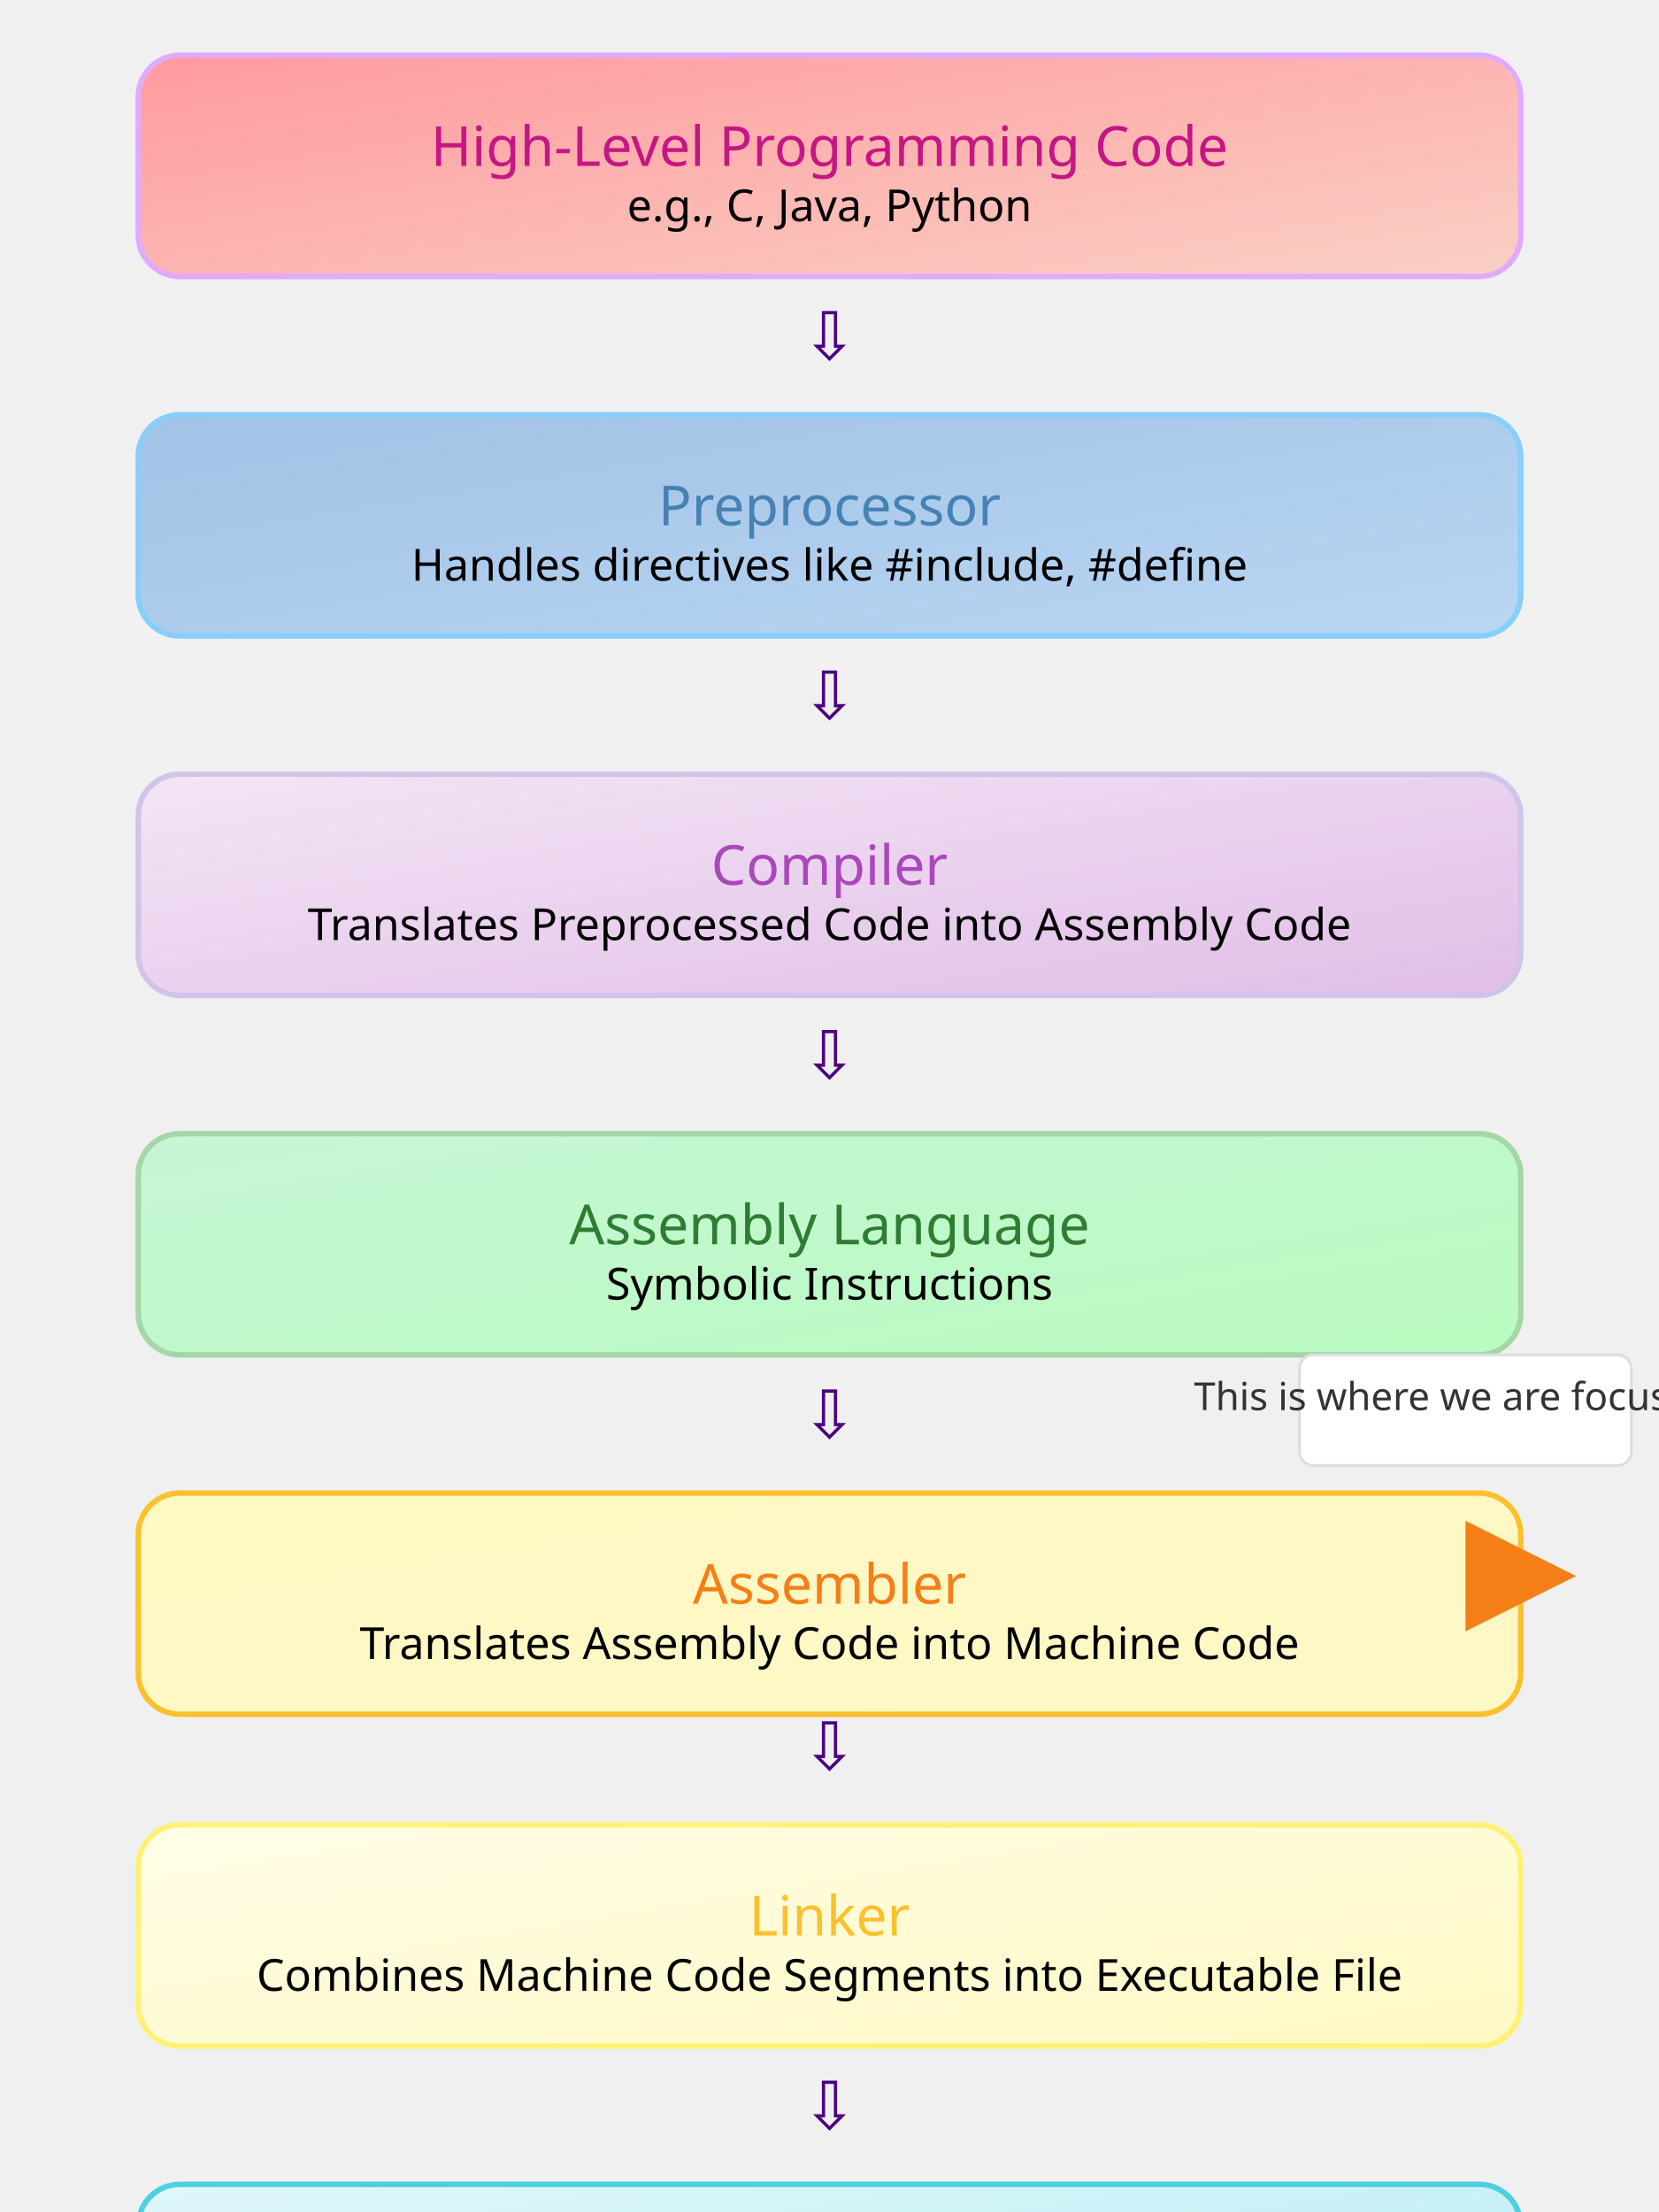
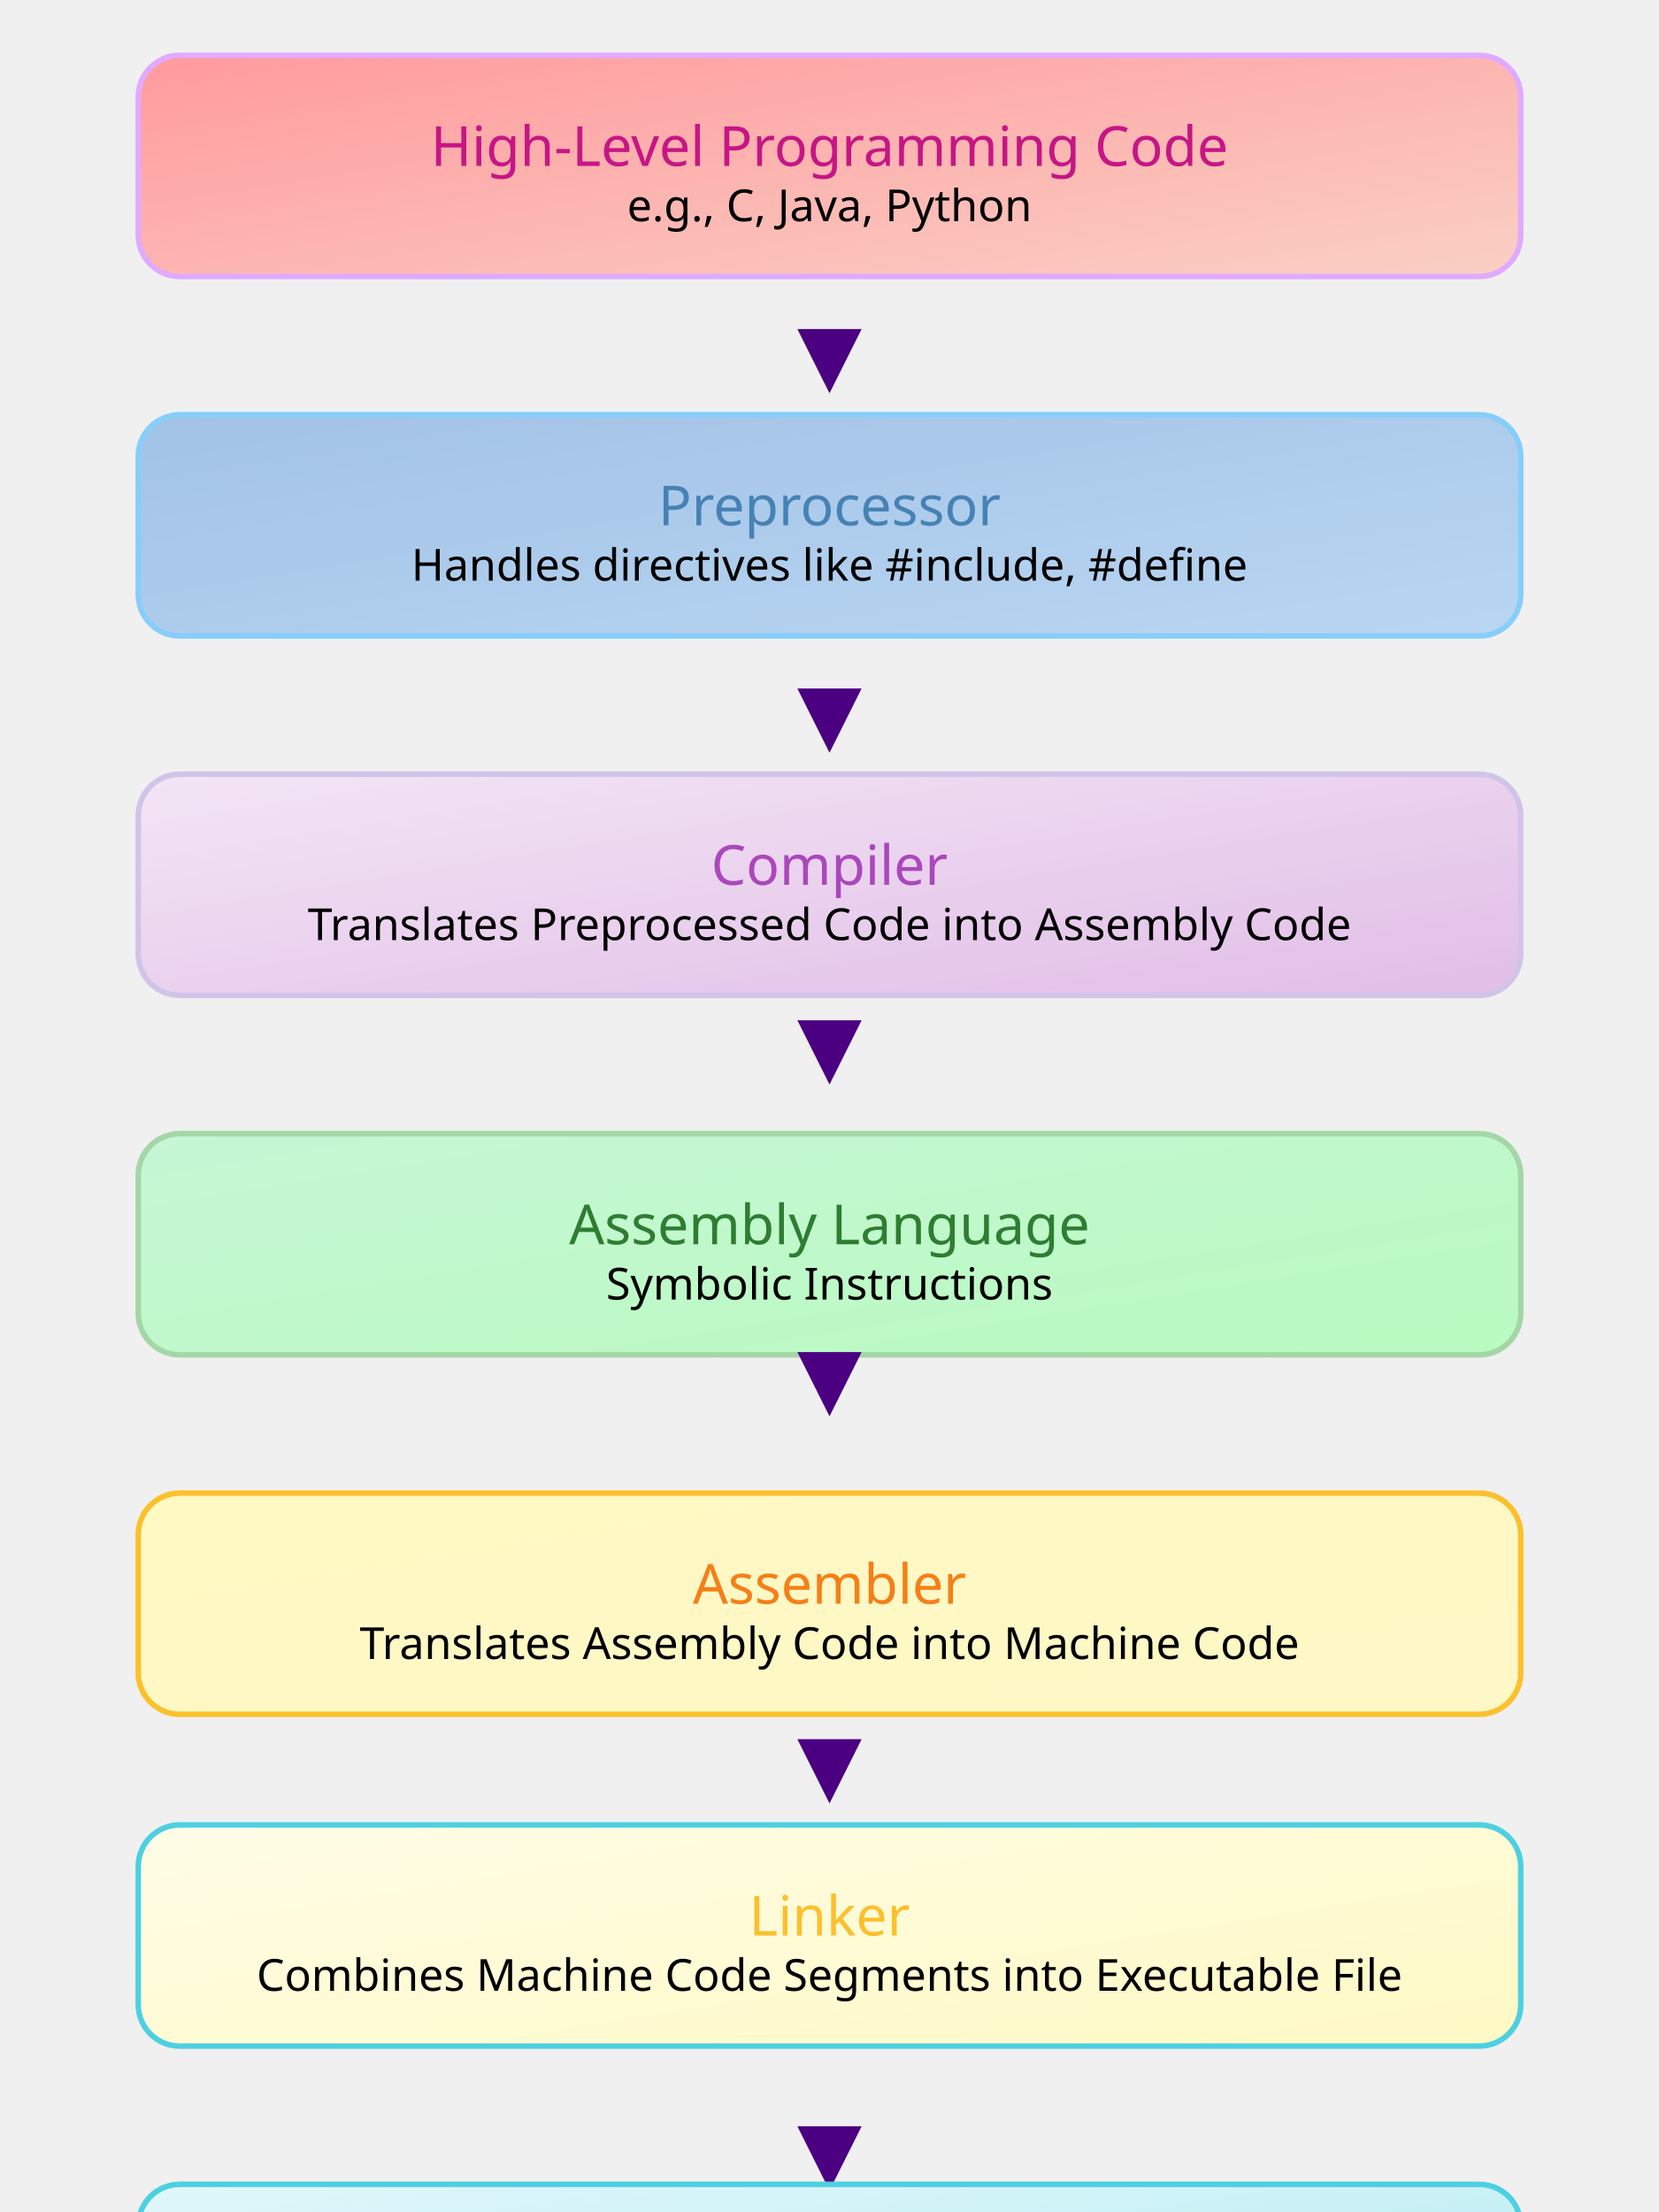
<svg xmlns="http://www.w3.org/2000/svg" width="600" height="800" viewBox="0 0 600 800">
  <defs>
    <linearGradient id="grad1" x1="0%" y1="0%" x2="100%" y2="100%">
      <stop offset="0%" style="stop-color:#ff9a9e;stop-opacity:1" />
      <stop offset="100%" style="stop-color:#fad0c4;stop-opacity:1" />
    </linearGradient>
    <linearGradient id="grad2" x1="0%" y1="0%" x2="100%" y2="100%">
      <stop offset="0%" style="stop-color:#a2c2e6;stop-opacity:1" />
      <stop offset="100%" style="stop-color:#b9d6f2;stop-opacity:1" />
    </linearGradient>
    <linearGradient id="grad3" x1="0%" y1="0%" x2="100%" y2="100%">
      <stop offset="0%" style="stop-color:#f3e5f5;stop-opacity:1" />
      <stop offset="100%" style="stop-color:#e1bee7;stop-opacity:1" />
    </linearGradient>
    <linearGradient id="grad4" x1="0%" y1="0%" x2="100%" y2="100%">
      <stop offset="0%" style="stop-color:#c6f6d5;stop-opacity:1" />
      <stop offset="100%" style="stop-color:#b9fbc0;stop-opacity:1" />
    </linearGradient>
    <linearGradient id="grad5" x1="0%" y1="0%" x2="100%" y2="100%">
      <stop offset="0%" style="stop-color:#fff9c4;stop-opacity:1" />
      <stop offset="100%" style="stop-color:#fef7c6;stop-opacity:1" />
    </linearGradient>
    <linearGradient id="grad6" x1="0%" y1="0%" x2="100%" y2="100%">
      <stop offset="0%" style="stop-color:#fffde7;stop-opacity:1" />
      <stop offset="100%" style="stop-color:#fff9c4;stop-opacity:1" />
    </linearGradient>
    <linearGradient id="grad7" x1="0%" y1="0%" x2="100%" y2="100%">
      <stop offset="0%" style="stop-color:#e0f7fa;stop-opacity:1" />
      <stop offset="100%" style="stop-color:#b2ebf2;stop-opacity:1" />
    </linearGradient>
    <linearGradient id="grad8" x1="0%" y1="0%" x2="100%" y2="100%">
      <stop offset="0%" style="stop-color:#f5f5f5;stop-opacity:1" />
      <stop offset="100%" style="stop-color:#e0e0e0;stop-opacity:1" />
    </linearGradient>
    <animate id="fade" attributeName="opacity" from="0" to="1" dur="2s" repeatCount="indefinite" />
    <animate id="moveDown" attributeName="cy" from="0" to="20" dur="1s" repeatCount="indefinite" />
+     <animate id="arrowPulse" attributeName="stroke-width" from="1" to="3" dur="1s" repeatCount="indefinite" />
+     <animate id="arrowMove" attributeName="transform" type="translate" values="0,0;0,10;0,0" dur="1s" repeatCount="indefinite" />
  </defs>
  <rect x="50" y="20" width="500" height="80" rx="15" ry="15" fill="url(#grad1)" stroke="#e0aaff" stroke-width="2" />
  <text x="300" y="60" text-anchor="middle" font-family="'Segoe UI', Tahoma, Geneva, Verdana, sans-serif" font-size="20" fill="#c71585">High-Level Programming Code</text>
  <text x="300" y="80" text-anchor="middle" font-family="'Segoe UI', Tahoma, Geneva, Verdana, sans-serif" font-size="16" fill="#000">e.g., C, Java, Python</text>
-   <text x="300" y="130" text-anchor="middle" font-family="'Segoe UI', Tahoma, Geneva, Verdana, sans-serif" font-size="24" fill="#4b0082">⇩</text>
+   <polygon points="290,120 310,120 300,140" fill="#4b0082" stroke="#4b0082" stroke-width="2">
+     <animate attributeName="opacity" from="0.5" to="1" dur="1s" repeatCount="indefinite" />
+   </polygon>
  <rect x="50" y="150" width="500" height="80" rx="15" ry="15" fill="url(#grad2)" stroke="#87cefa" stroke-width="2" />
  <text x="300" y="190" text-anchor="middle" font-family="'Segoe UI', Tahoma, Geneva, Verdana, sans-serif" font-size="20" fill="#4682b4">Preprocessor</text>
  <text x="300" y="210" text-anchor="middle" font-family="'Segoe UI', Tahoma, Geneva, Verdana, sans-serif" font-size="16" fill="#000">Handles directives like #include, #define</text>
-   <text x="300" y="260" text-anchor="middle" font-family="'Segoe UI', Tahoma, Geneva, Verdana, sans-serif" font-size="24" fill="#4b0082">⇩</text>
+   <polygon points="290,250 310,250 300,270" fill="#4b0082" stroke="#4b0082" stroke-width="2">
+     <animate attributeName="opacity" from="0.5" to="1" dur="1s" repeatCount="indefinite" />
+     <animateTransform attributeName="transform" type="translate" values="0,0;0,10;0,0" dur="1s" repeatCount="indefinite" />
+   </polygon>
  <rect x="50" y="280" width="500" height="80" rx="15" ry="15" fill="url(#grad3)" stroke="#d1c4e9" stroke-width="2" />
  <text x="300" y="320" text-anchor="middle" font-family="'Segoe UI', Tahoma, Geneva, Verdana, sans-serif" font-size="20" fill="#ab47bc">Compiler</text>
  <text x="300" y="340" text-anchor="middle" font-family="'Segoe UI', Tahoma, Geneva, Verdana, sans-serif" font-size="16" fill="#000">Translates Preprocessed Code into Assembly Code</text>
-   <text x="300" y="390" text-anchor="middle" font-family="'Segoe UI', Tahoma, Geneva, Verdana, sans-serif" font-size="24" fill="#4b0082">⇩</text>
+   <polygon points="290,370 310,370 300,390" fill="#4b0082" stroke="#4b0082" stroke-width="2">
+     <animate attributeName="opacity" from="0.5" to="1" dur="1s" repeatCount="indefinite" />
+   </polygon>
  <rect x="50" y="410" width="500" height="80" rx="15" ry="15" fill="url(#grad4)" stroke="#a5d6a7" stroke-width="2" />
  <text x="300" y="450" text-anchor="middle" font-family="'Segoe UI', Tahoma, Geneva, Verdana, sans-serif" font-size="20" fill="#2e7d32">Assembly Language</text>
  <text x="300" y="470" text-anchor="middle" font-family="'Segoe UI', Tahoma, Geneva, Verdana, sans-serif" font-size="16" fill="#000">Symbolic Instructions</text>
-   <text x="300" y="520" text-anchor="middle" font-family="'Segoe UI', Tahoma, Geneva, Verdana, sans-serif" font-size="24" fill="#4b0082">⇩</text>
+   <polygon points="290,490 310,490 300,510" fill="#4b0082" stroke="#4b0082" stroke-width="2">
+     <animate attributeName="opacity" from="0.5" to="1" dur="1s" repeatCount="indefinite" />
+     <animateTransform attributeName="transform" type="translate" values="0,0;0,10;0,0" dur="1s" repeatCount="indefinite" />
+   </polygon>
  <rect x="50" y="540" width="500" height="80" rx="15" ry="15" fill="url(#grad5)" stroke="#fbc02d" stroke-width="2" />
  <text x="300" y="580" text-anchor="middle" font-family="'Segoe UI', Tahoma, Geneva, Verdana, sans-serif" font-size="20" fill="#f57f17">Assembler</text>
  <text x="300" y="600" text-anchor="middle" font-family="'Segoe UI', Tahoma, Geneva, Verdana, sans-serif" font-size="16" fill="#000">Translates Assembly Code into Machine Code</text>
-   <polygon points="530,550 570,570 530,590" fill="#f57f17" />
-   <rect x="470" y="490" width="120" height="40" rx="5" ry="5" fill="#fff" stroke="#ddd" stroke-width="1" />
-   <text x="530" y="510" text-anchor="middle" font-family="'Segoe UI', Tahoma, Geneva, Verdana, sans-serif" font-size="14" fill="#333">This is where we are focusing!</text>
-   <text x="300" y="640" text-anchor="middle" font-family="'Segoe UI', Tahoma, Geneva, Verdana, sans-serif" font-size="24" fill="#4b0082">⇩</text>
-   <rect x="50" y="660" width="500" height="80" rx="15" ry="15" fill="url(#grad6)" stroke="#fff176" stroke-width="2" />
+   <polygon points="290,630 310,630 300,650" fill="#4b0082" stroke="#4b0082" stroke-width="2">
+     <animate attributeName="opacity" from="0.5" to="1" dur="1s" repeatCount="indefinite" />
+     <animateTransform attributeName="transform" type="translate" values="0,0;0,10;0,0" dur="1s" repeatCount="indefinite" />
+   </polygon>
+   <rect x="50" y="660" width="500" height="80" rx="15" ry="15" fill="url(#grad6)" stroke="#4dd0e1" stroke-width="2" />
  <text x="300" y="700" text-anchor="middle" font-family="'Segoe UI', Tahoma, Geneva, Verdana, sans-serif" font-size="20" fill="#fbc02d">Linker</text>
  <text x="300" y="720" text-anchor="middle" font-family="'Segoe UI', Tahoma, Geneva, Verdana, sans-serif" font-size="16" fill="#000">Combines Machine Code Segments into Executable File</text>
-   <text x="300" y="770" text-anchor="middle" font-family="'Segoe UI', Tahoma, Geneva, Verdana, sans-serif" font-size="24" fill="#4b0082">⇩</text>
+   <polygon points="290,770 310,770 300,790" fill="#4b0082" stroke="#4b0082" stroke-width="2">
+     <animate attributeName="opacity" from="0.5" to="1" dur="1s" repeatCount="indefinite" />
+     <animateTransform attributeName="transform" type="translate" values="0,0;0,10;0,0" dur="1s" repeatCount="indefinite" />
+   </polygon>
  <rect x="50" y="790" width="500" height="80" rx="15" ry="15" fill="url(#grad7)" stroke="#4dd0e1" stroke-width="2" />
  <text x="300" y="830" text-anchor="middle" font-family="'Segoe UI', Tahoma, Geneva, Verdana, sans-serif" font-size="20" fill="#00acc1">Executable File</text>
  <text x="300" y="850" text-anchor="middle" font-family="'Segoe UI', Tahoma, Geneva, Verdana, sans-serif" font-size="16" fill="#000">Ready to Run on CPU</text>
-   <text x="300" y="900" text-anchor="middle" font-family="'Segoe UI', Tahoma, Geneva, Verdana, sans-serif" font-size="24" fill="#4b0082">⇩</text>
+   <polygon points="290,900 310,900 300,920" fill="#4b0082" stroke="#4b0082" stroke-width="2">
+     <animate attributeName="opacity" from="0.5" to="1" dur="1s" repeatCount="indefinite" />
+   </polygon>
  <rect x="50" y="920" width="500" height="80" rx="15" ry="15" fill="url(#grad8)" stroke="#bdbdbd" stroke-width="2" />
  <text x="300" y="960" text-anchor="middle" font-family="'Segoe UI', Tahoma, Geneva, Verdana, sans-serif" font-size="20" fill="#757575">CPU</text>
  <text x="300" y="980" text-anchor="middle" font-family="'Segoe UI', Tahoma, Geneva, Verdana, sans-serif" font-size="16" fill="#000">Executes Machine Code</text>
  <text x="300" y="1030" text-anchor="middle" font-family="'Segoe UI', Tahoma, Geneva, Verdana, sans-serif" font-size="12" fill="#888">© 2024 talfig</text>
</svg>
